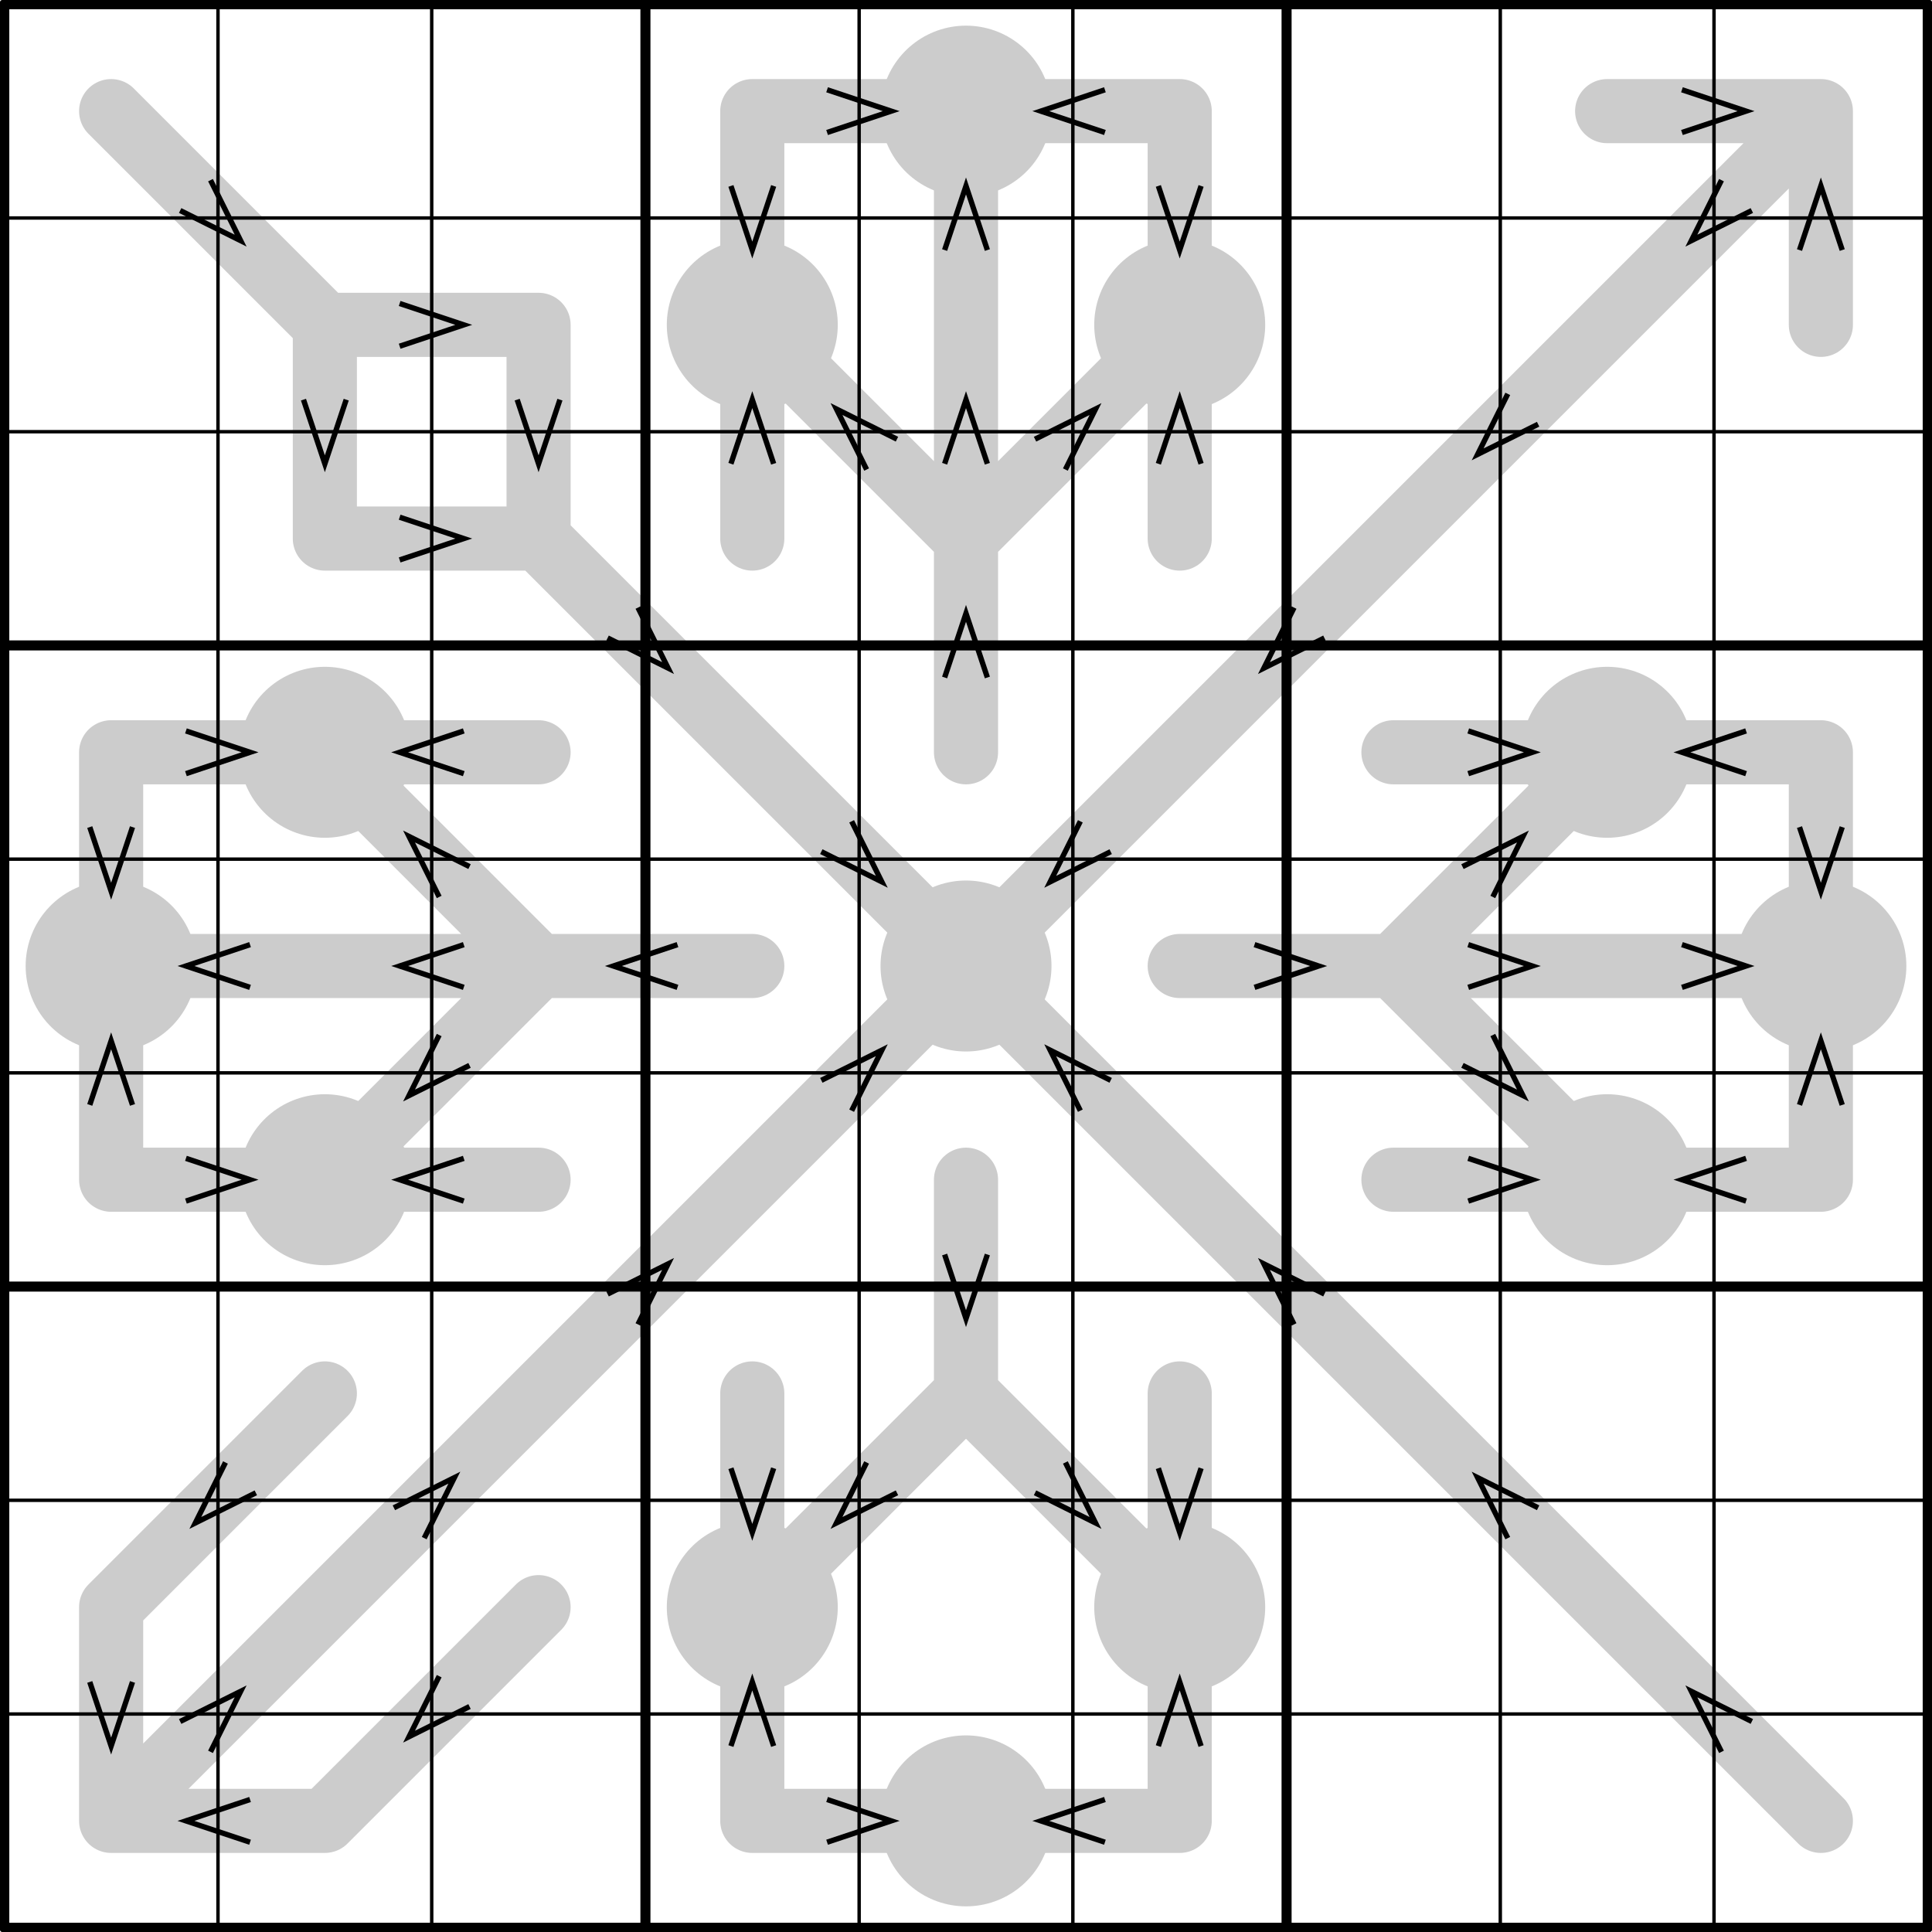
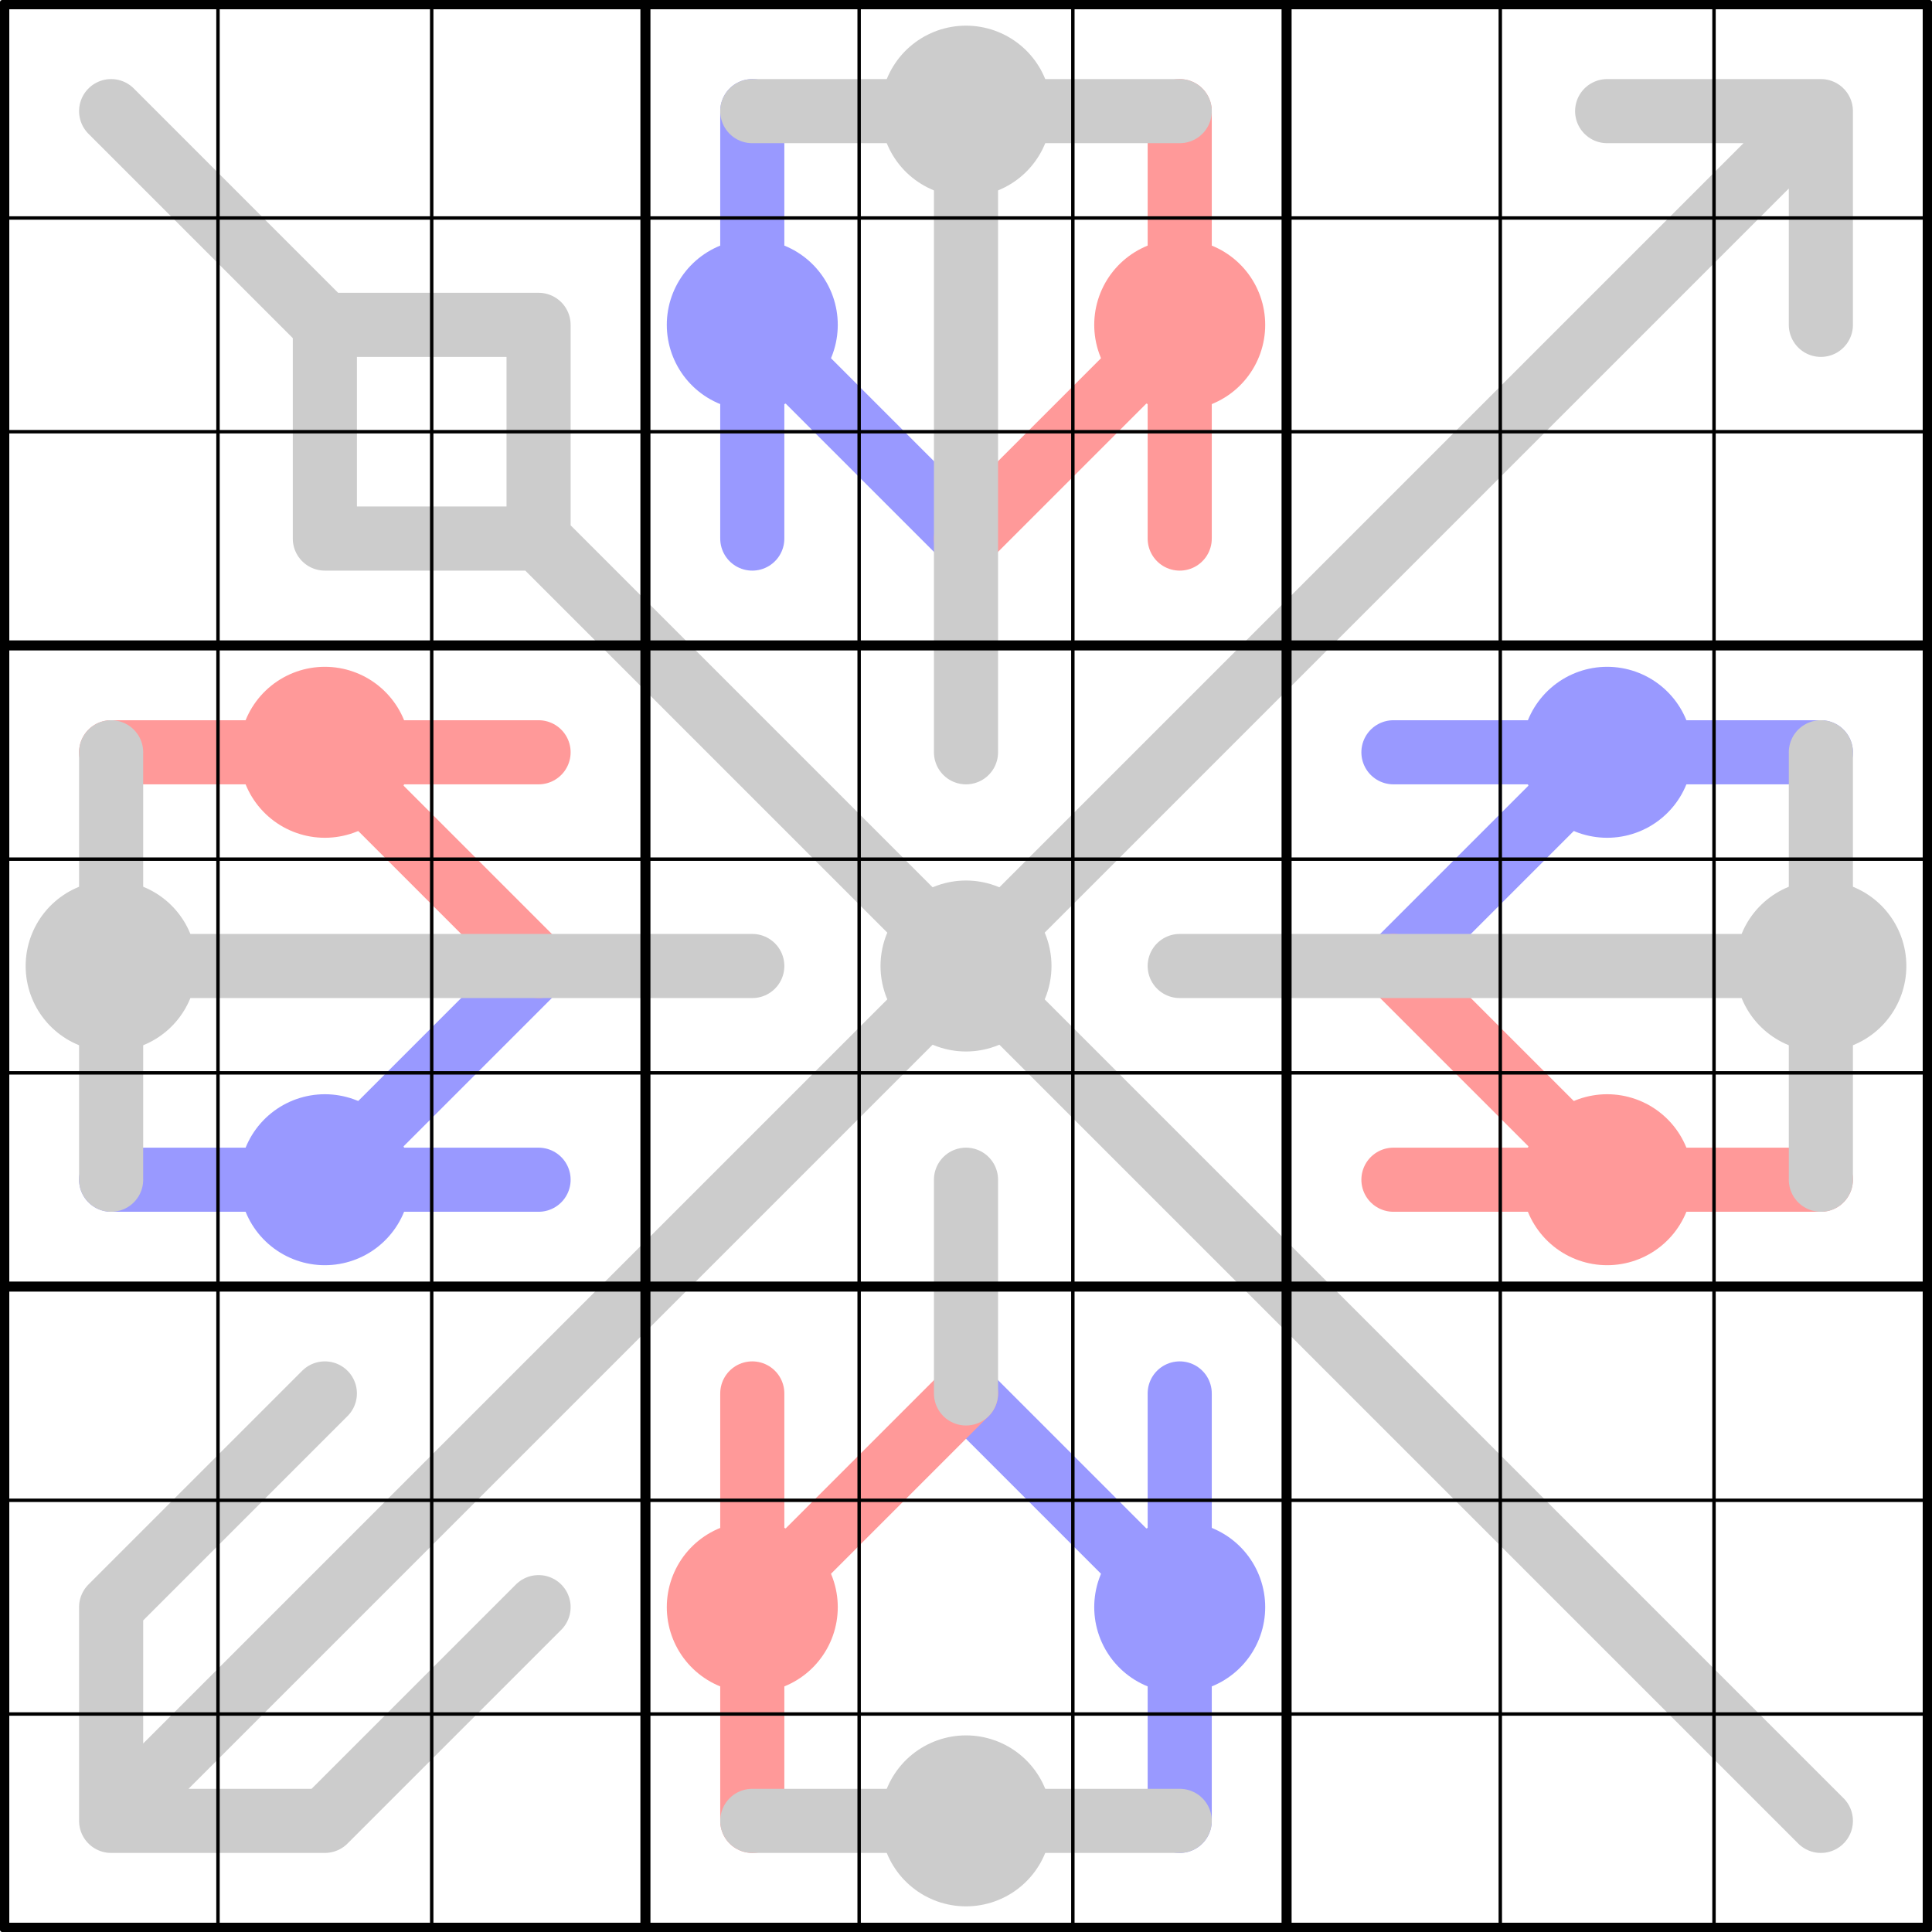
<svg xmlns="http://www.w3.org/2000/svg" viewBox="-.02 -.02 9.04 9.04" width="832px" height="832px">
  <path fill="#fff" d="M0 0h9v9H0z" />
-   <g stroke="#ccc" fill="none" stroke-linecap="round" stroke-linejoin="round">
-     <path stroke-width=".3" d="       M.5.5 1.5 1.5H2.5V2.5L8.5 8.5       M8.5.5.5 8.5       M1.5 6.5.5 7.5V8.5H1.5L2.5 7.5       M1.5 1.5V2.5H2.5       M7.5.5H8.5V1.5       M3.5 2.5V.5H5.5V2.5       M4.5.5V3.5       M3.5 1.5 4.5 2.5 5.5 1.5       M6.5 3.5H8.5V5.5H6.5       M8.5 4.5H5.5       M7.5 3.5 6.5 4.5 7.5 5.5       M5.5 6.5V8.5H3.5V6.5       M4.5 6.5V5.5       M5.5 7.5 4.5 6.5 3.5 7.5       M2.5 5.5H.5V3.5H2.5       M.5 4.5H3.5       M1.5 5.5 2.5 4.5 1.5 3.5     " />
-     <path stroke-width=".8" d="       M3.5 7.5l0 0       M5.5 7.5l0 0       M3.5 1.5l0 0       M5.5 1.5l0 0       M1.5 3.5l0 0       M1.5 5.5l0 0       M7.5 3.5l0 0       M7.5 5.5l0 0       M4.5 4.5l0 0       M4.5.5l0 0       M8.5 4.5l0 0       M.5 4.5l0 0       M4.5 8.5l0 0     " />
+   <g fill="none" stroke-linecap="round" stroke-linejoin="round">
+     <g stroke="#99f">
+       <path stroke-width=".3" d="M2.5 5.5H.5 1.5L2.5 4.5M3.5 2.5 3.5.5 3.5 1.5 4.5 2.5M6.5 3.5 8.5 3.5 7.5 3.5 6.5 4.5M5.5 6.5 5.5 8.5 5.5 7.5 4.5 6.5" />
+       <path stroke-width=".8" d="M3.5 1.5l0 0M7.5 3.5l0 0M5.5 7.5l0 0M1.5 5.5l0 0" />
+     </g>
+     <g stroke="#f99">
+       <path stroke-width=".3" d="M2.5 3.5H.5 1.5L2.5 4.5M3.5 6.5 3.5 8.5 3.5 7.5 4.5 6.5M6.5 5.5 8.5 5.5 7.5 5.5 6.5 4.5M5.5 2.5 5.5.5 5.5 1.5 4.5 2.5" />
+       <path stroke-width=".8" d="M3.5 7.5l0 0M7.5 5.5l0 0M5.5 1.5l0 0M1.5 3.5l0 0" />
+     </g>
+     <g stroke="#ccc">
+       <path stroke-width=".3" d="M.5.5 1.5 1.5H2.5V2.5L8.5 8.5M8.5.5.5 8.5M1.5 6.5.5 7.5V8.5H1.5L2.5 7.5M1.5 1.5V2.5H2.5M7.5.5H8.5V1.5M3.5.5H5.5M4.5.5V3.5M8.5 3.5V5.5M8.5 4.5H5.5M5.5 8.5H3.5M4.5 6.5V5.5M.5 5.5V3.5M.5 4.5H3.5" />
+       <path stroke-width=".8" d="M4.5 4.5l0 0M4.5.5l0 0M8.5 4.5l0 0M.5 4.5l0 0M4.5 8.5l0 0" />
+     </g>
  </g>
-   <path fill="none" stroke="#000" stroke-width=".025" d="M2.15 3.4 1.85 3.5 2.15 3.6M2.177 4.035 1.894 3.894 2.035 4.177M2.15 5.6 1.85 5.5 2.15 5.4M2.177 4.965 1.894 5.106 2.035 4.823M1.15 4.4.85 4.5 1.15 4.6M2.15 4.4 1.85 4.5 2.15 4.6M3.15 4.4 2.85 4.5 3.15 4.6M.85 3.4 1.15 3.5.85 3.6M.85 5.4 1.15 5.5.85 5.6M.6 3.85.5 4.15.4 3.85M.6 5.15.5 4.85.4 5.15M5.6 2.15 5.5 1.85 5.4 2.15M4.965 2.177 5.106 1.894 4.823 2.035M3.4 2.15 3.5 1.85 3.6 2.15M4.035 2.177 3.894 1.894 4.177 2.035M4.6 1.15 4.5.85 4.4 1.15M4.6 2.15 4.5 1.85 4.4 2.15M4.6 3.15 4.5 2.85 4.4 3.15M5.6.85 5.5 1.15 5.4.85M3.6.85 3.5 1.15 3.4.85M5.15.6 4.85.5 5.15.4M3.85.6 4.15.5 3.85.4M6.85 5.6 7.15 5.5 6.85 5.4M6.823 4.965 7.106 5.106 6.965 4.823M6.85 3.4 7.15 3.5 6.85 3.6M6.823 4.035 7.106 3.894 6.965 4.177M7.85 4.6 8.15 4.5 7.85 4.4M6.85 4.6 7.15 4.5 6.85 4.4M5.85 4.6 6.15 4.5 5.85 4.4M8.15 5.6 7.85 5.5 8.15 5.4M8.15 3.6 7.85 3.5 8.15 3.4M8.4 5.15 8.5 4.85 8.6 5.15M8.4 3.85 8.5 4.15 8.6 3.85M3.4 6.85 3.5 7.15 3.6 6.85M4.035 6.823 3.894 7.106 4.177 6.965M5.6 6.85 5.5 7.15 5.4 6.85M4.965 6.823 5.106 7.106 4.823 6.965M4.4 5.85 4.5 6.15 4.6 5.85M3.4 8.15 3.5 7.85 3.6 8.15M5.4 8.15 5.5 7.85 5.6 8.15M3.85 8.4 4.15 8.5 3.85 8.6M5.15 8.4 4.85 8.5 5.15 8.6M.965.823 1.106 1.106.823.965M2.965 2.823 3.106 3.106 2.823 2.965M3.965 3.823 4.106 4.106 3.823 3.965M8.177.965 7.894 1.106 8.035.823M7.177 1.965 6.894 2.106 7.035 1.823M6.177 2.965 5.894 3.106 6.035 2.823M5.177 3.965 4.894 4.106 5.035 3.823M8.035 8.177 7.894 7.894 8.177 8.035M7.035 7.177 6.894 6.894 7.177 7.035M6.035 6.177 5.894 5.894 6.177 6.035M5.035 5.177 4.894 4.894 5.177 5.035M.823 8.035 1.106 7.894.965 8.177M1.823 7.035 2.106 6.894 1.965 7.177M2.823 6.035 3.106 5.894 2.965 6.177M3.823 5.035 4.106 4.894 3.965 5.177M2.177 7.965 1.894 8.106 2.035 7.823M1.177 6.965.894 7.106 1.035 6.823M1.15 8.4.85 8.5 1.15 8.6M.4 7.85.5 8.15.6 7.85M8.6 1.15 8.5.85 8.4 1.15M7.85.6 8.15.5 7.85.4M2.6 1.85 2.5 2.15 2.4 1.85M1.85 2.4 2.15 2.5 1.85 2.6M1.6 1.85 1.5 2.15 1.4 1.85M1.85 1.4 2.15 1.5 1.85 1.6" />
  <path d="M1 0V9M2 0V9M4 0V9M5 0V9M7 0V9M8 0V9M0 1H9M0 2H9M0 4H9M0 5H9M0 7H9M0 8H9Z" stroke="#000" stroke-width=".016" fill="none" />
  <path d="M0 0H9V9H0ZM3 0V9M6 0V9M0 3H9M0 6H9" stroke="#000" stroke-width=".047" stroke-linejoin="round" fill="none" />
</svg>
